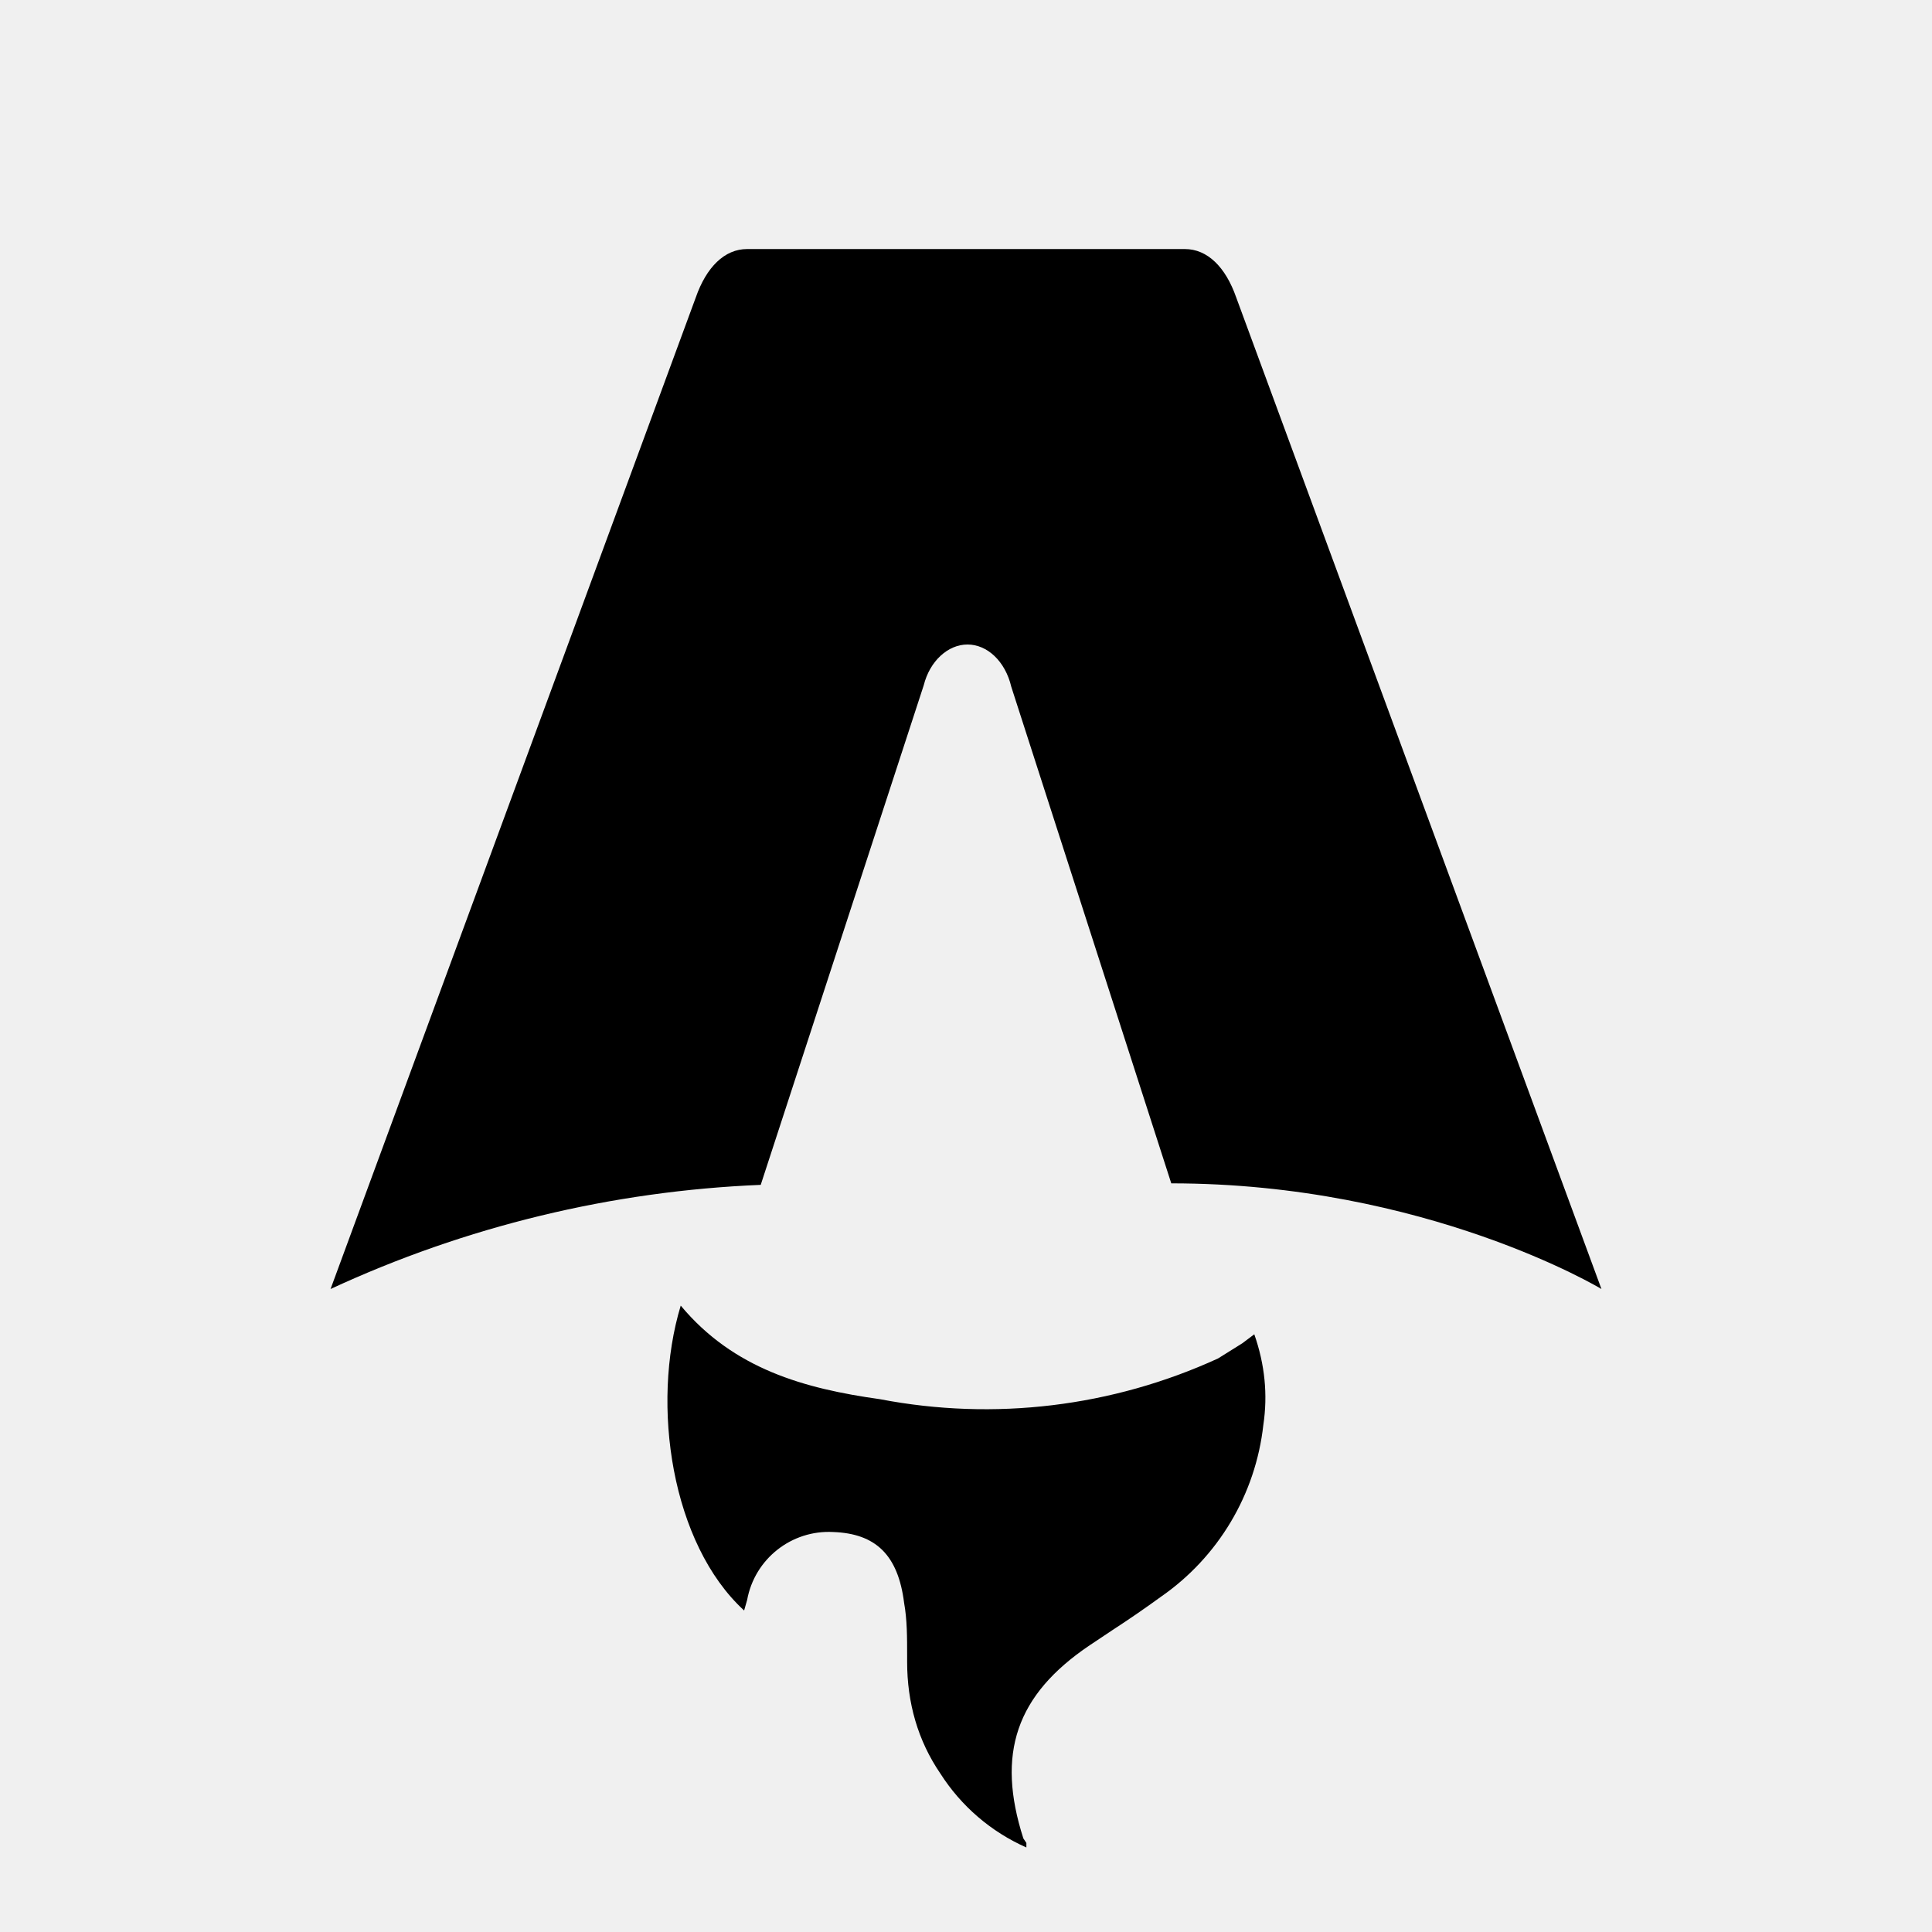
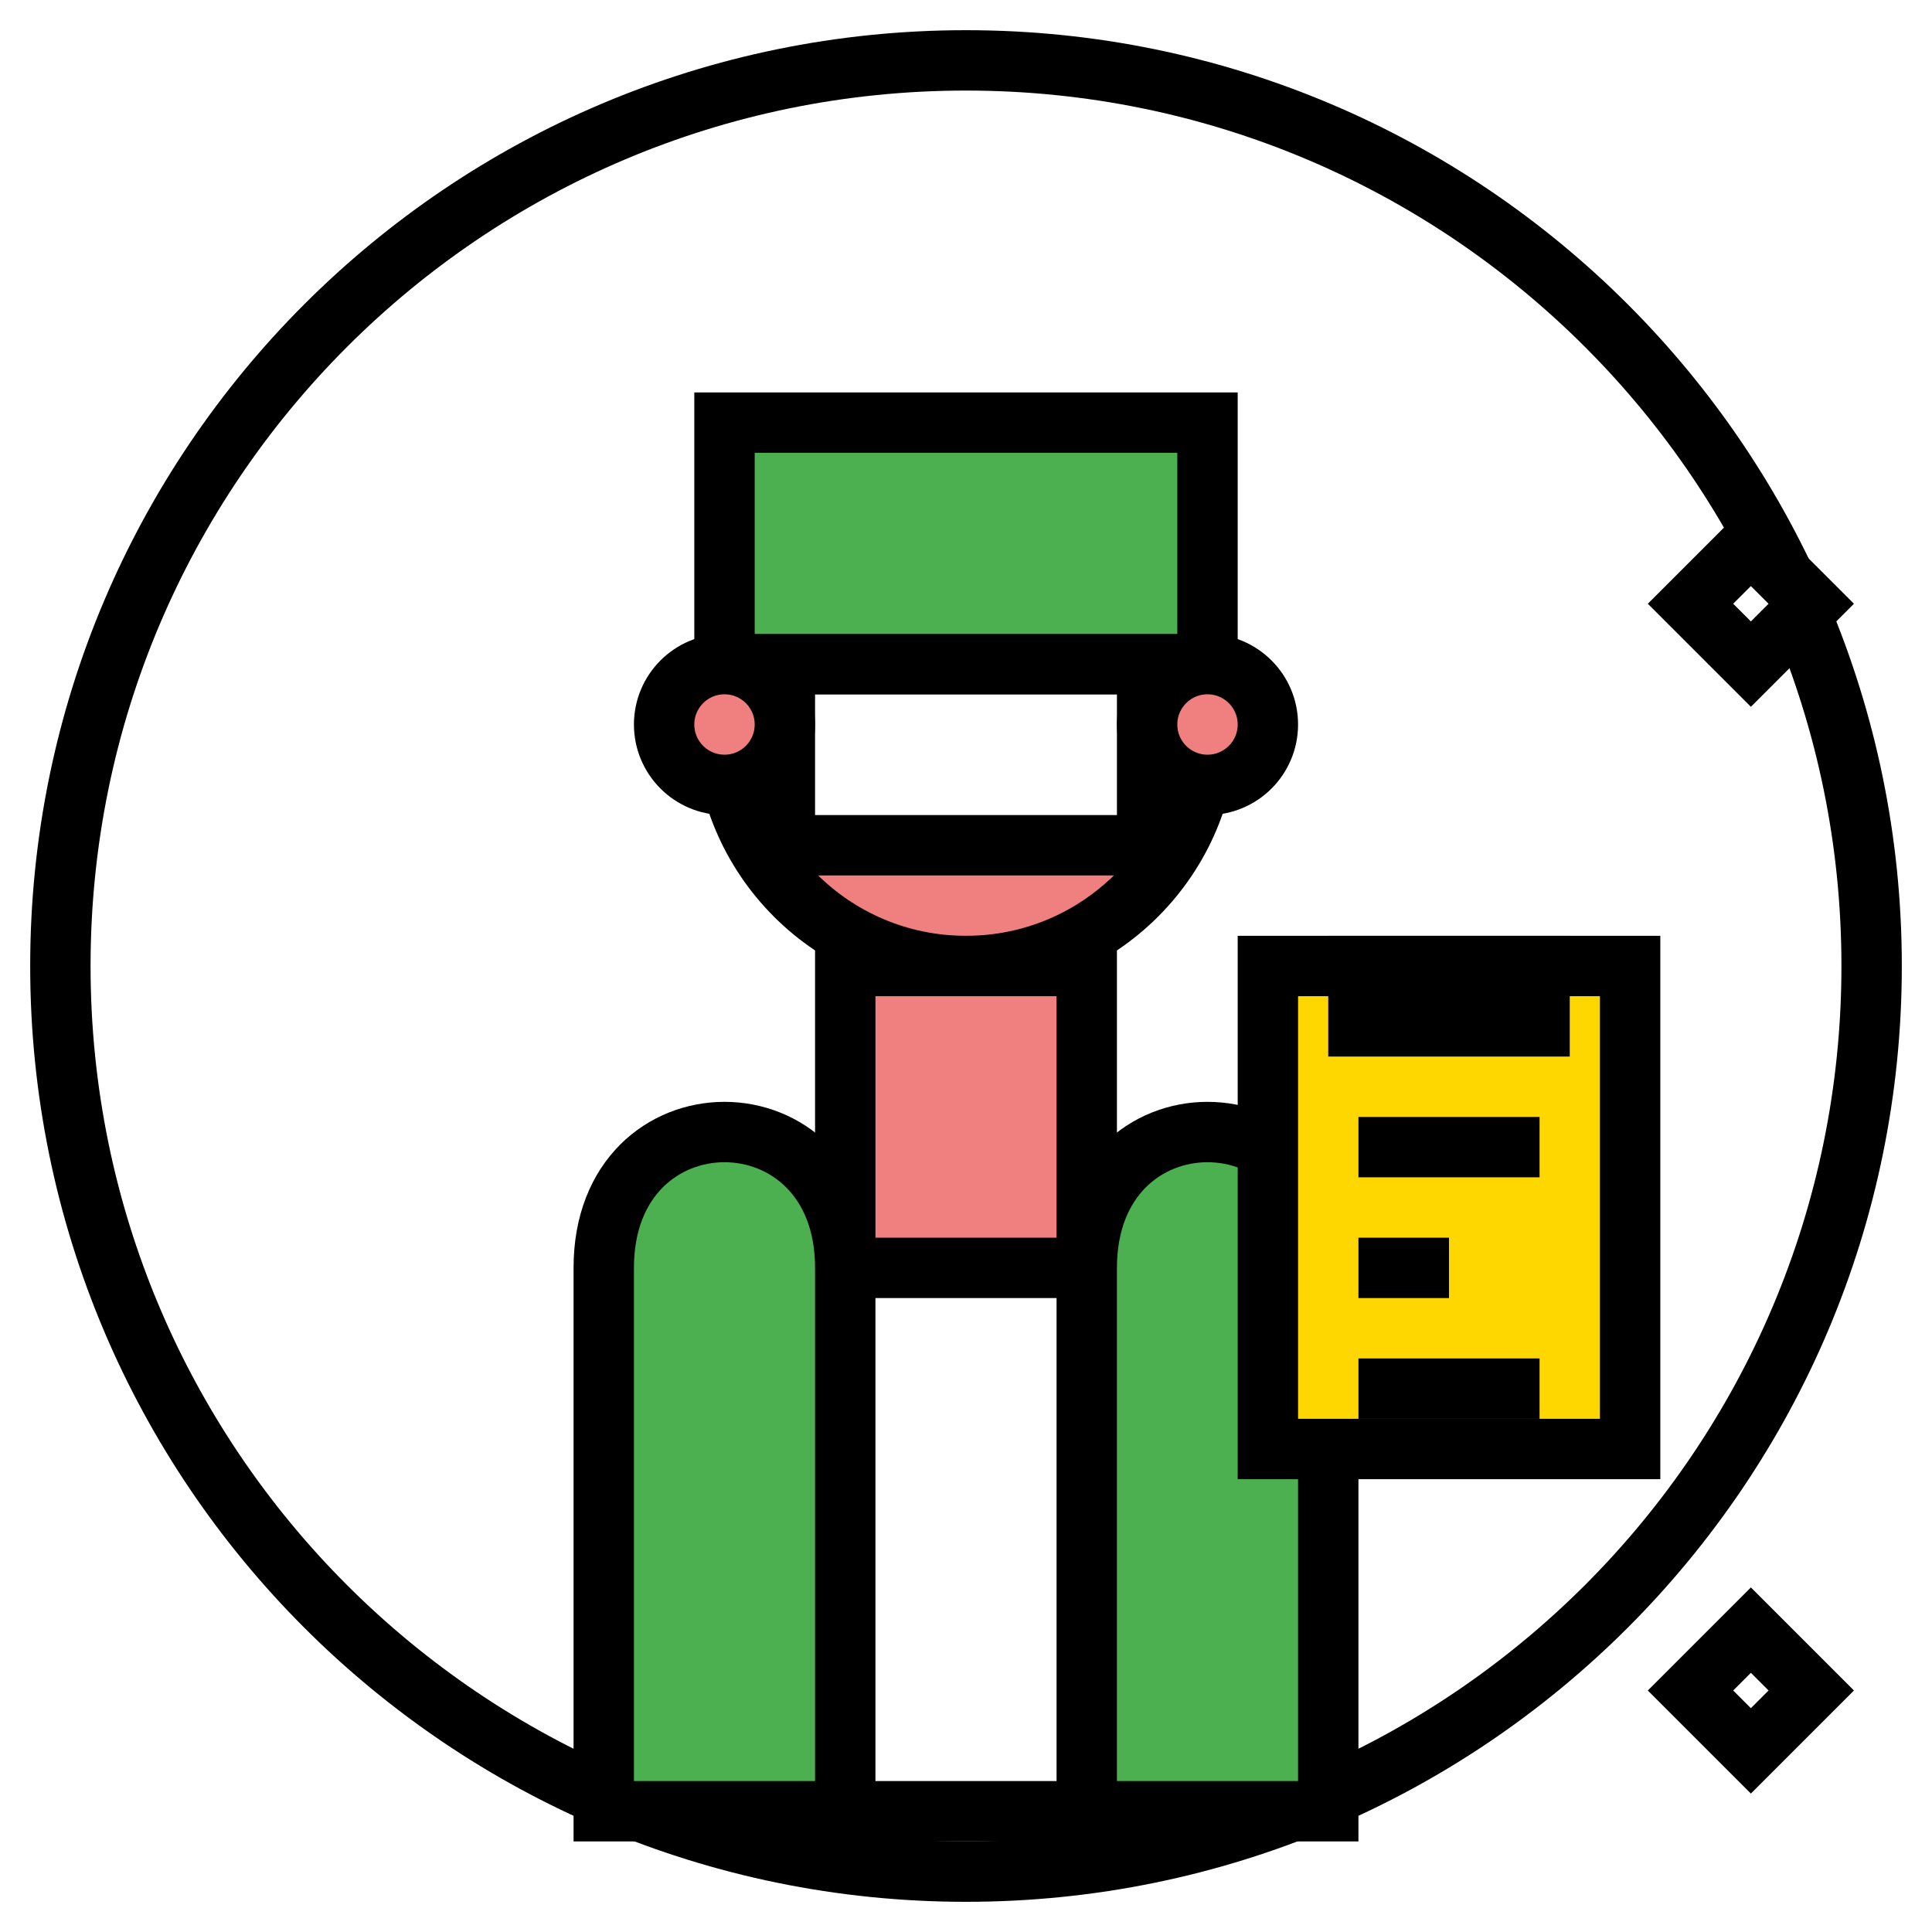
- <svg xmlns="http://www.w3.org/2000/svg" fill="none" viewBox="0 0 128 128">
-   <path d="M50.4 78.5a75.1 75.1 0 0 0-28.5 6.9l24.2-65.7c.7-2 1.9-3.2 3.4-3.2h29c1.5 0 2.7 1.2 3.4 3.2l24.2 65.7s-11.6-7-28.5-7L67 45.5c-.4-1.7-1.6-2.8-2.9-2.8-1.3 0-2.5 1.1-2.9 2.7L50.4 78.5Zm-1.1 28.2Zm-4.2-20.2c-2 6.6-.6 15.8 4.2 20.2a17.5 17.5 0 0 1 .2-.7 5.5 5.5 0 0 1 5.7-4.5c2.8.1 4.3 1.5 4.7 4.7.2 1.1.2 2.3.2 3.5v.4c0 2.7.7 5.2 2.2 7.4a13 13 0 0 0 5.7 4.9v-.3l-.2-.3c-1.8-5.6-.5-9.5 4.4-12.8l1.5-1a73 73 0 0 0 3.2-2.2 16 16 0 0 0 6.8-11.4c.3-2 .1-4-.6-6l-.8.6-1.6 1a37 37 0 0 1-22.4 2.7c-5-.7-9.7-2-13.2-6.2Z" />
+ <svg xmlns="http://www.w3.org/2000/svg" viewBox="0 0 64 64" width="64" height="64">
  <style>
-         path { fill: #000; }
-         @media (prefers-color-scheme: dark) {
-             path { fill: #FFF; }
-         }
-     </style>
+     .st0{fill:#ffffff;}
+     .st1{fill:none;stroke:#000000;stroke-width:2;}
+     .st2{fill:#4CAF50;} /* Color verde para la ropa del enfermero */
+     .st3{fill:#FFD700;} /* Color amarillo para el clipboard */
+     .st4{fill:#F08080;} /* Color rosado para la piel */
+     .st5{fill:#000000;} /* Color negro para los detalles */
+   </style>
+   <rect width="64" height="64" class="st0" />
+   <g>
+     <circle cx="32" cy="32" r="30" class="st0" stroke="#000" stroke-width="2" />
+     <circle cx="32" cy="24" r="8" class="st4" stroke="#000" stroke-width="2" />
+     <rect x="28" y="32" width="8" height="10" class="st4" stroke="#000" stroke-width="2" />
+     <path d="M20 60 V42 C20 36, 28 36, 28 42 V60 H36 V42 C36 36, 44 36, 44 42 V60 Z" class="st2" stroke="#000" stroke-width="2" />
+     <rect x="26" y="22" width="12" height="6" class="st0" stroke="#000" stroke-width="2" />
+     <rect x="24" y="14" width="16" height="8" class="st2" stroke="#000" stroke-width="2" />
+     <circle cx="24" cy="24" r="2" class="st4" stroke="#000" stroke-width="2" />
+     <circle cx="40" cy="24" r="2" class="st4" stroke="#000" stroke-width="2" />
+   </g>
+   <g transform="translate(42,32)">
+     <rect x="0" y="0" width="12" height="16" class="st3" stroke="#000" stroke-width="2" />
+     <rect x="3" y="0" width="6" height="2" class="st0" stroke="#000" stroke-width="2" />
+     <path d="M3 6 H9 M3 10 H6 M3 14 H9" class="st5" stroke="#000" stroke-width="2" />
+   </g>
+   <g transform="translate(8,4)">
+     <path d="M50 14 L52 16 L50 18 L48 16 Z" class="st0" stroke="#000" stroke-width="2" />
+     <path d="M50 50 L52 52 L50 54 L48 52 Z" class="st0" stroke="#000" stroke-width="2" />
+   </g>
</svg>
